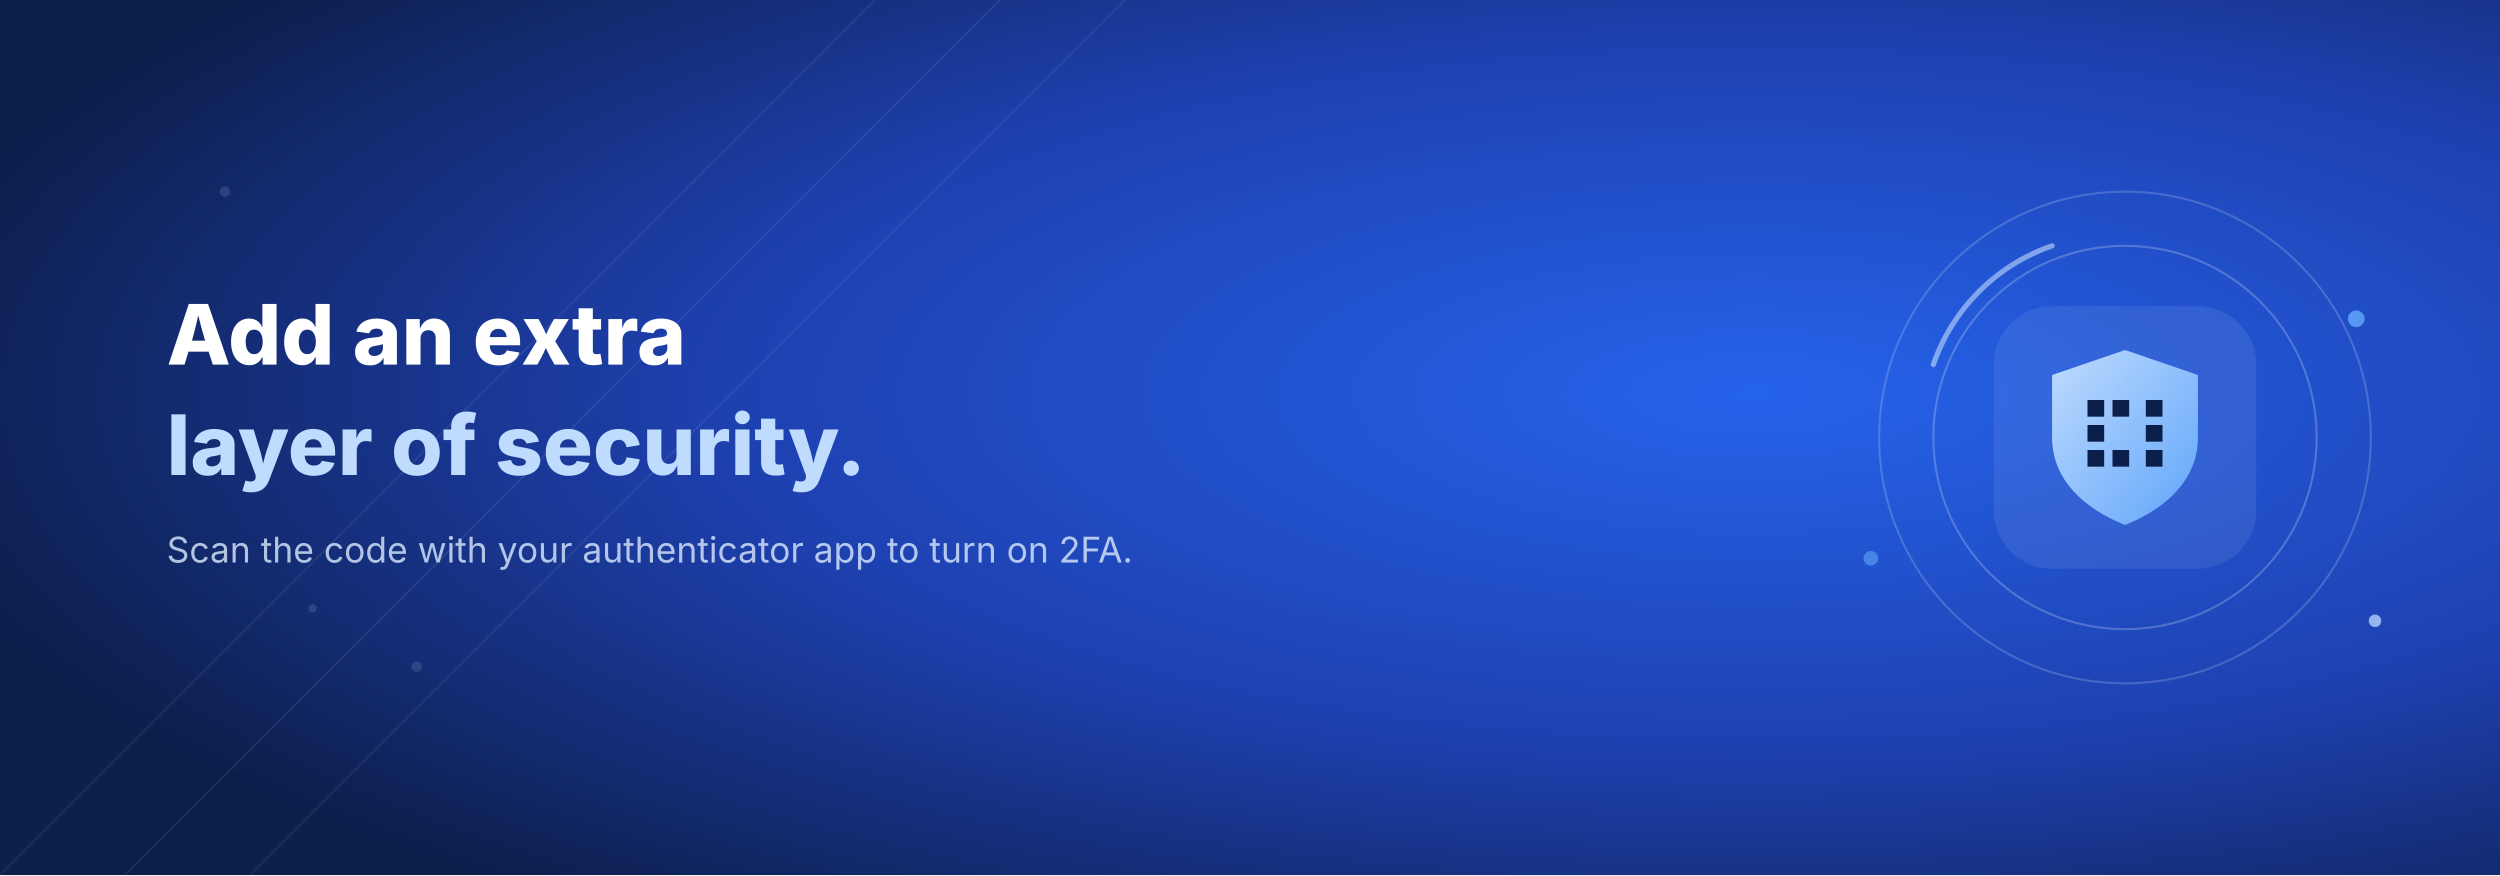
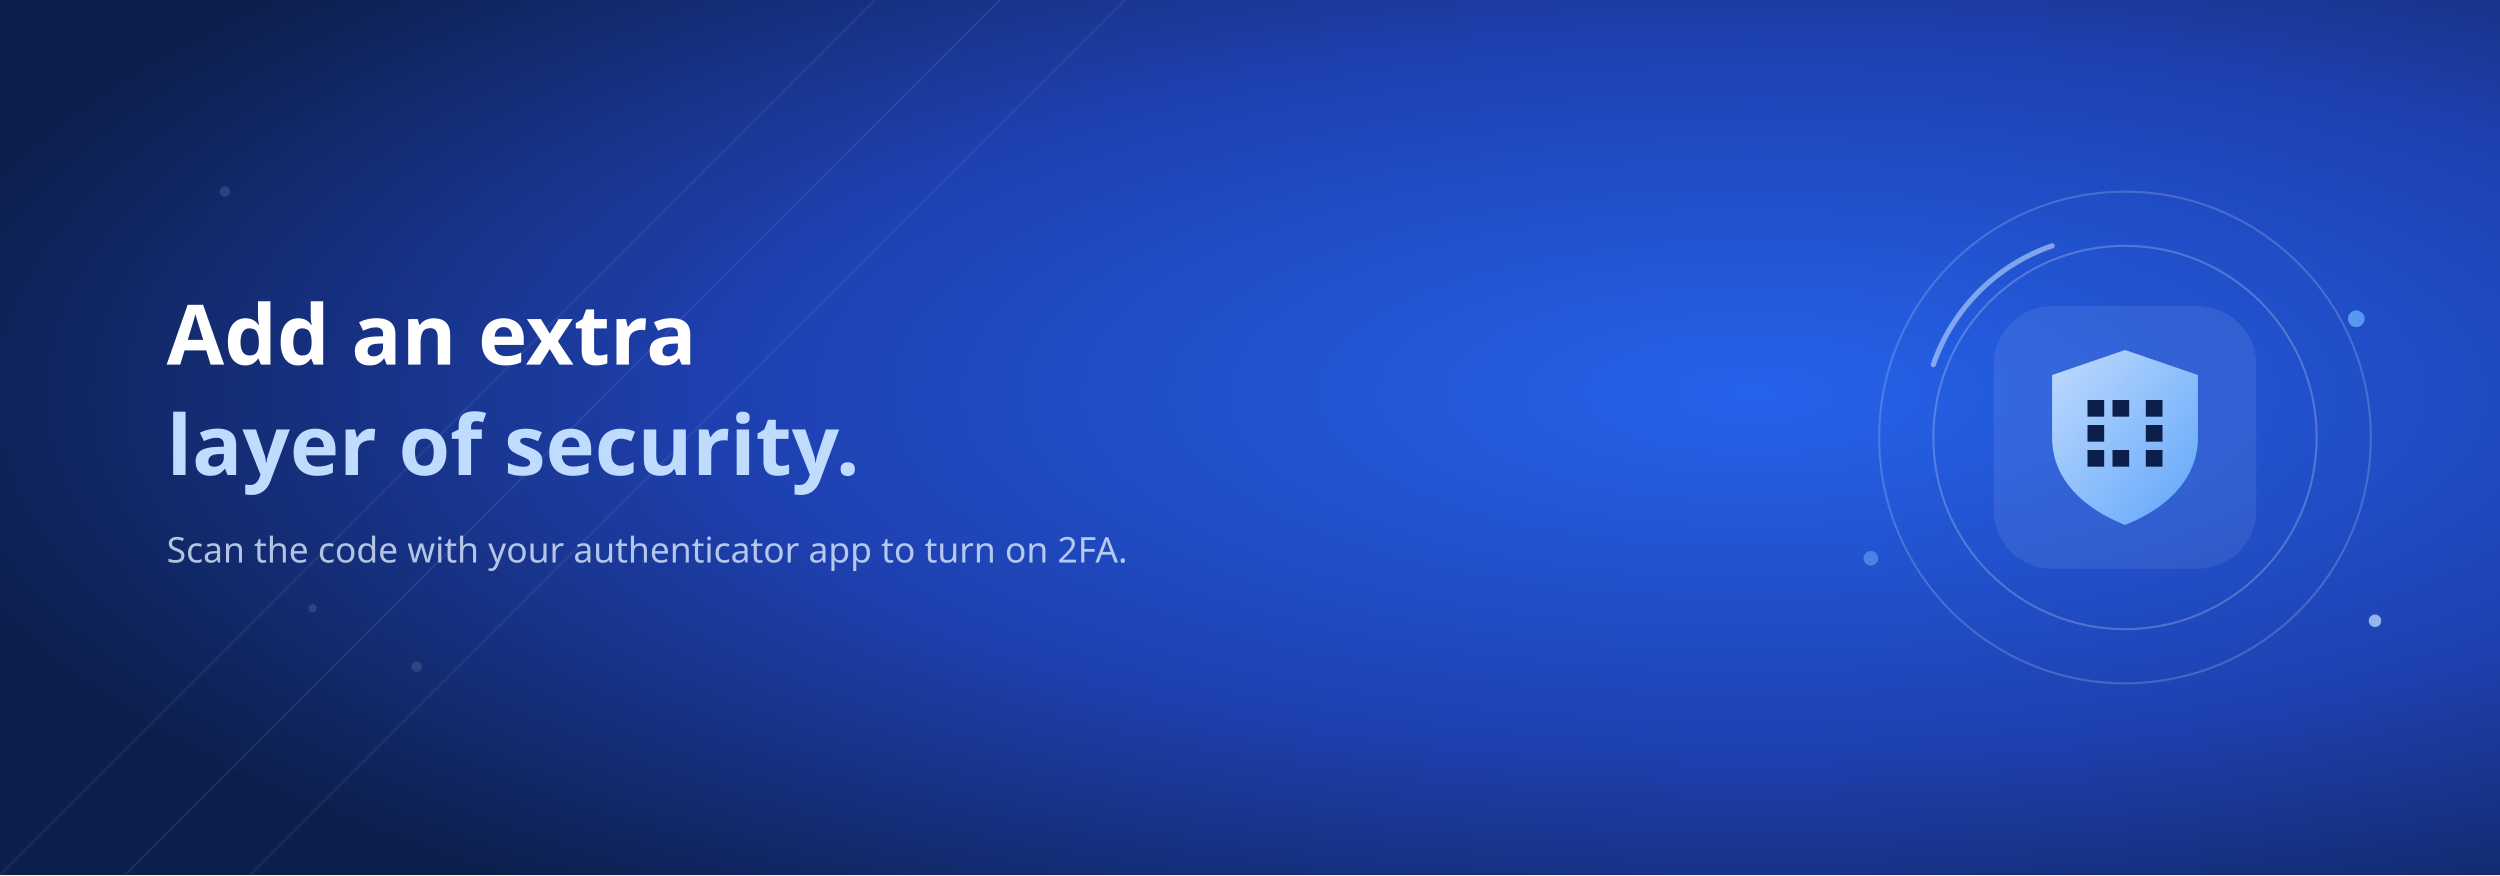
<svg xmlns="http://www.w3.org/2000/svg" width="1200" height="420" viewBox="0 0 1200 420">
  <defs>
    <radialGradient id="bg3" cx="70%" cy="45%" r="75%">
      <stop offset="0%" stop-color="#2563eb" />
      <stop offset="55%" stop-color="#1e40af" />
      <stop offset="100%" stop-color="#0c1e4a" />
    </radialGradient>
    <linearGradient id="badge3" x1="0%" y1="0%" x2="100%" y2="100%">
      <stop offset="0%" stop-color="#bfdbfe" />
      <stop offset="100%" stop-color="#60a5fa" />
    </linearGradient>
  </defs>
  <rect width="1200" height="420" fill="url(#bg3)" />
  <g stroke="#ffffff" stroke-opacity="0.07" stroke-width="1">
    <line x1="0" y1="420" x2="420" y2="0" />
    <line x1="60" y1="420" x2="480" y2="0" />
    <line x1="120" y1="420" x2="540" y2="0" />
  </g>
  <g fill="#ffffff" fill-opacity="0.12">
    <circle cx="108" cy="92" r="2.5" />
    <circle cx="200" cy="320" r="2.5" />
    <circle cx="150" cy="292" r="2" />
  </g>
-   <text x="80" y="175" font-family="'Space Grotesk', 'Inter', sans-serif" font-size="40" font-weight="800" fill="#ffffff">Add an extra</text>
-   <text x="80" y="228" font-family="'Space Grotesk', 'Inter', sans-serif" font-size="40" font-weight="800" fill="#bfdbfe">layer of security.</text>
-   <text x="80" y="270" font-family="'Space Grotesk', 'Inter', sans-serif" font-size="17" fill="#dbeafe" fill-opacity="0.8">Scan the code with your authenticator app to turn on 2FA.</text>
+   <text x="80" y="175" font-family="'Google Sans Flex', system-ui, sans-serif" font-size="40" font-weight="800" fill="#ffffff">Add an extra</text>
+   <text x="80" y="228" font-family="'Google Sans Flex', system-ui, sans-serif" font-size="40" font-weight="800" fill="#bfdbfe">layer of security.</text>
+   <text x="80" y="270" font-family="'Google Sans Flex', system-ui, sans-serif" font-size="17" fill="#dbeafe" fill-opacity="0.8">Scan the code with your authenticator app to turn on 2FA.</text>
  <g transform="translate(1020, 210)">
    <circle r="118" fill="none" stroke="#ffffff" stroke-opacity="0.18" stroke-width="1" />
    <circle r="92" fill="none" stroke="#ffffff" stroke-opacity="0.22" stroke-width="1" />
    <path d="M -92 -35 A 92 92 0 0 1 -35 -92" fill="none" stroke="#bfdbfe" stroke-opacity="0.6" stroke-width="2.5" stroke-linecap="round" />
    <circle cx="111" cy="-57" r="4" fill="#60a5fa" fill-opacity="0.85" />
    <circle cx="-122" cy="58" r="3.5" fill="#60a5fa" fill-opacity="0.6" />
    <circle cx="120" cy="88" r="3" fill="#bfdbfe" fill-opacity="0.75" />
    <rect x="-63" y="-63" width="126" height="126" rx="28" fill="#ffffff" fill-opacity="0.08" />
    <g transform="translate(-35, -42)">
      <path d="M 35 0 L 70 12 V 42 C 70 62 55 76 35 84 C 15 76 0 62 0 42 V 12 Z" fill="url(#badge3)" />
      <g fill="#0c1e4a">
        <rect x="17" y="24" width="8" height="8" />
        <rect x="29" y="24" width="8" height="8" />
        <rect x="45" y="24" width="8" height="8" />
        <rect x="17" y="36" width="8" height="8" />
        <rect x="45" y="36" width="8" height="8" />
        <rect x="17" y="48" width="8" height="8" />
        <rect x="29" y="48" width="8" height="8" />
        <rect x="45" y="48" width="8" height="8" />
      </g>
    </g>
  </g>
</svg>
